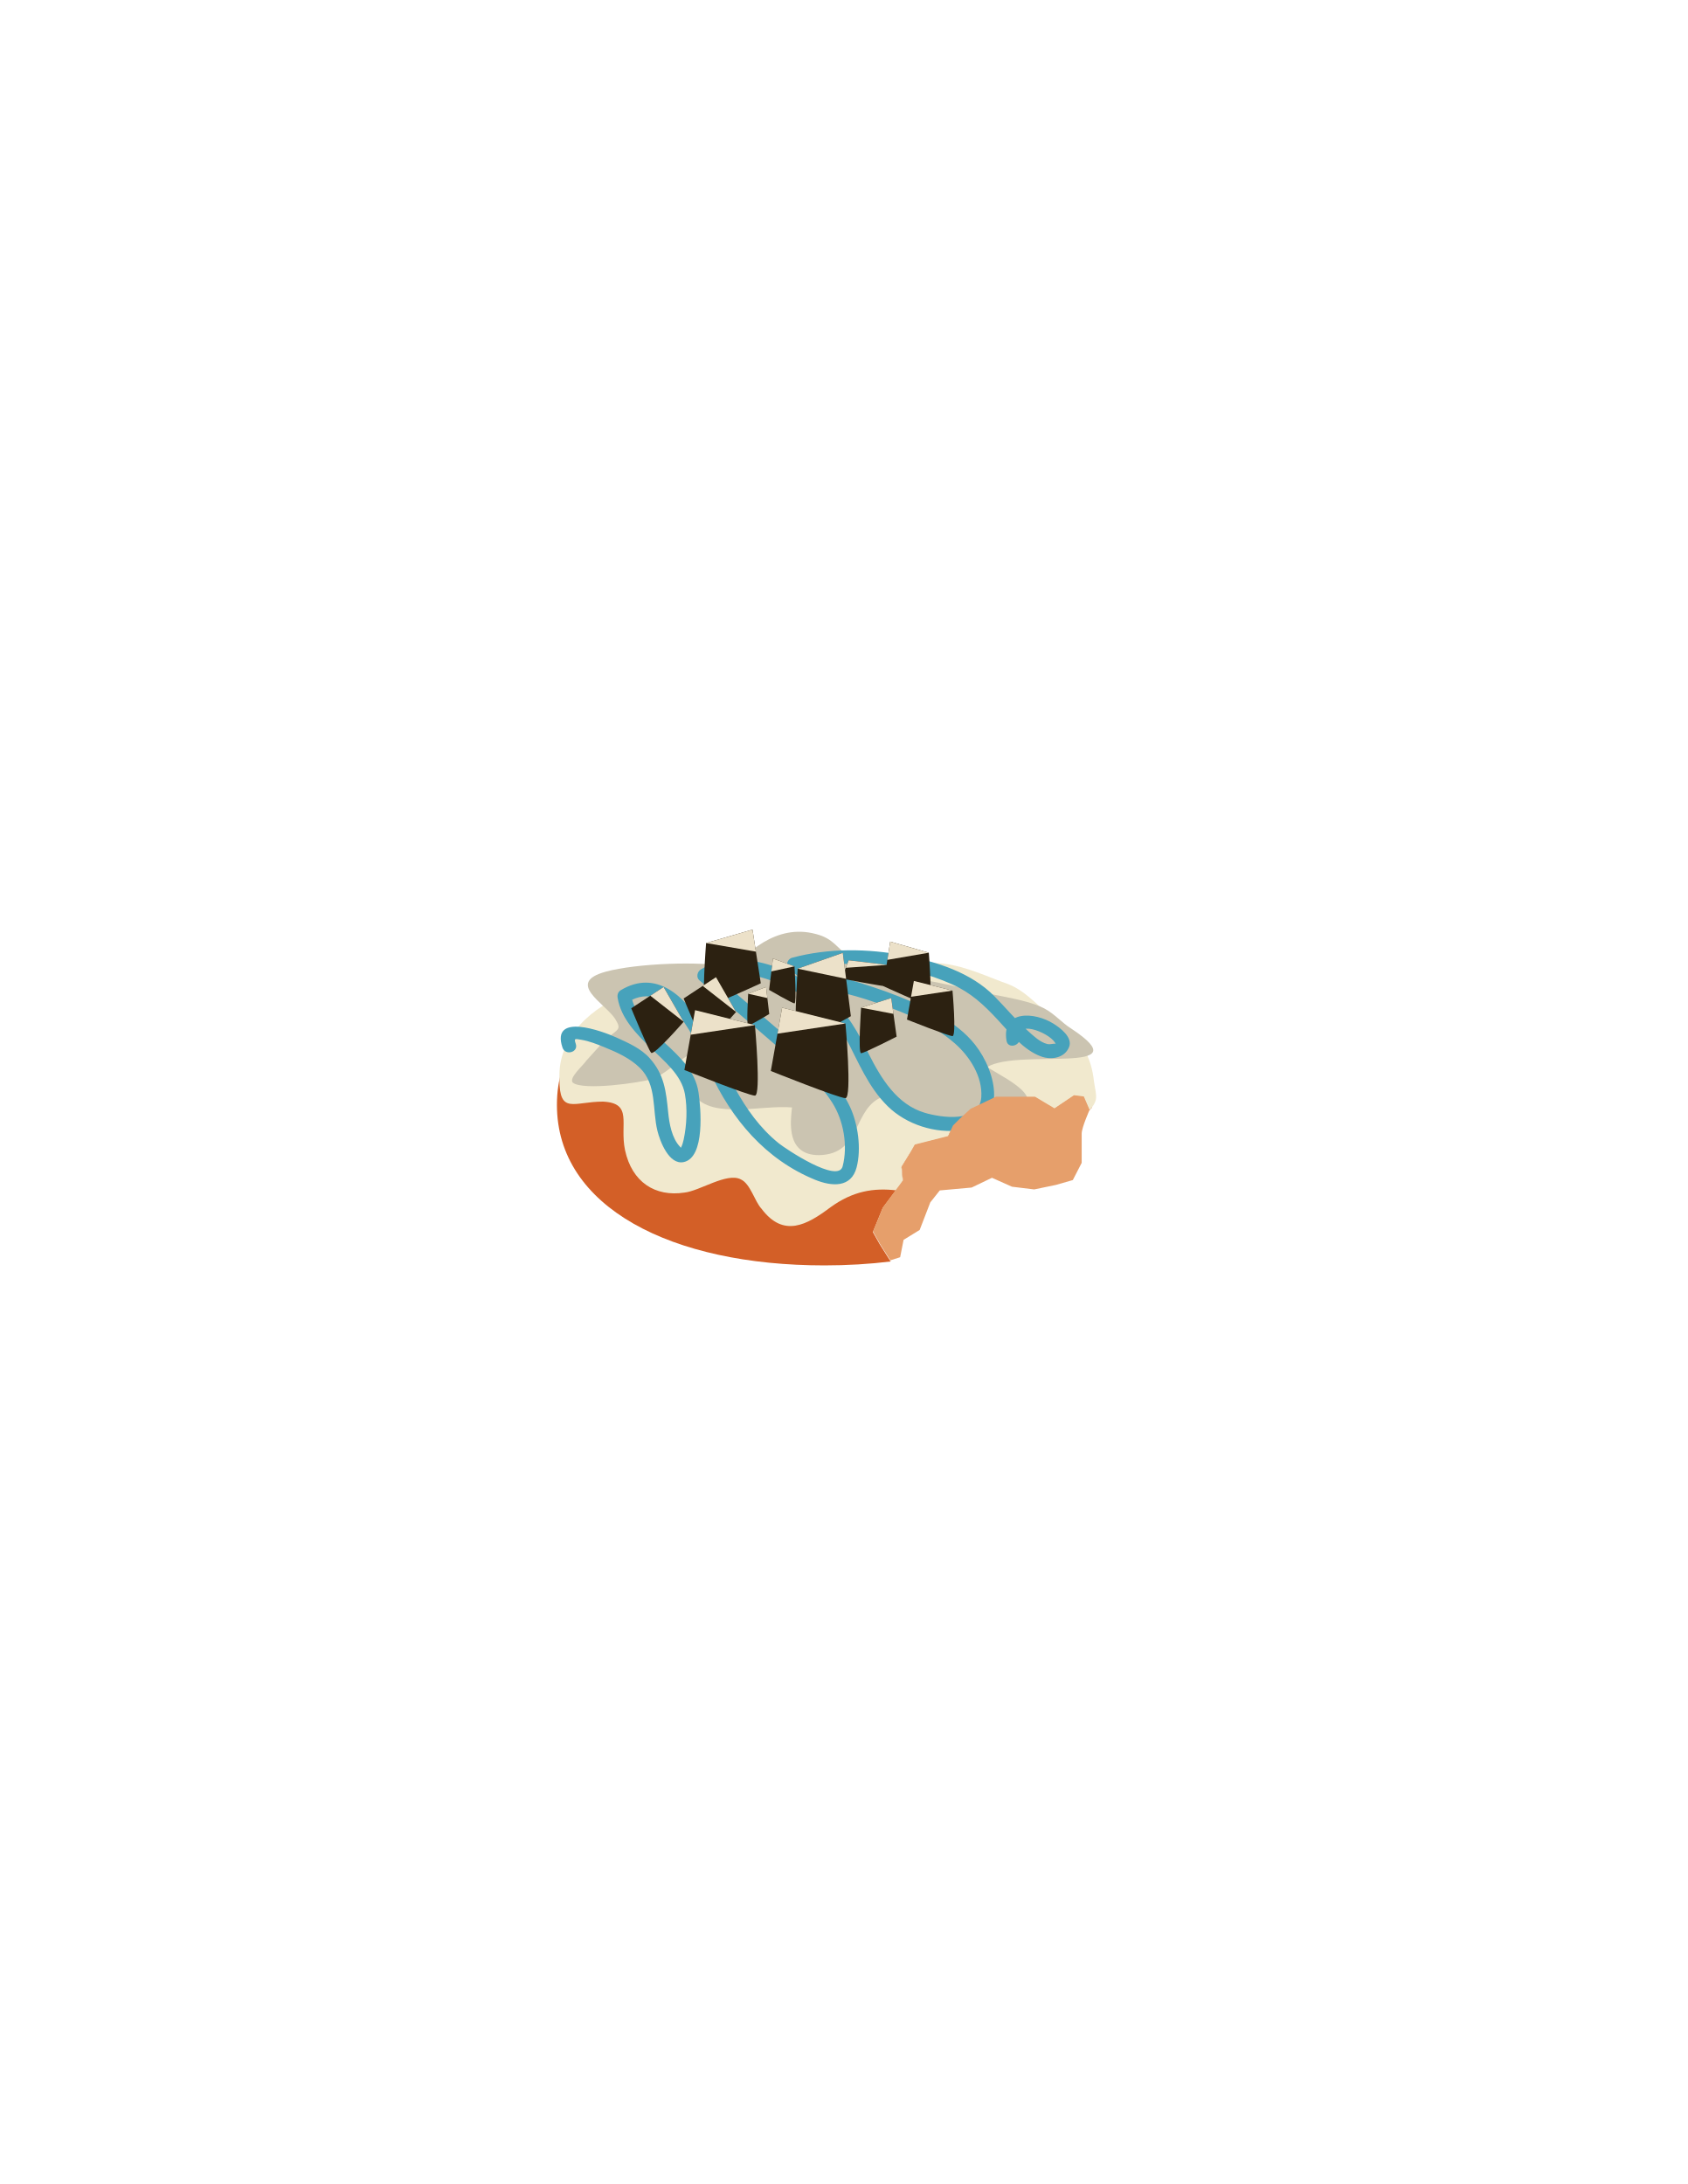
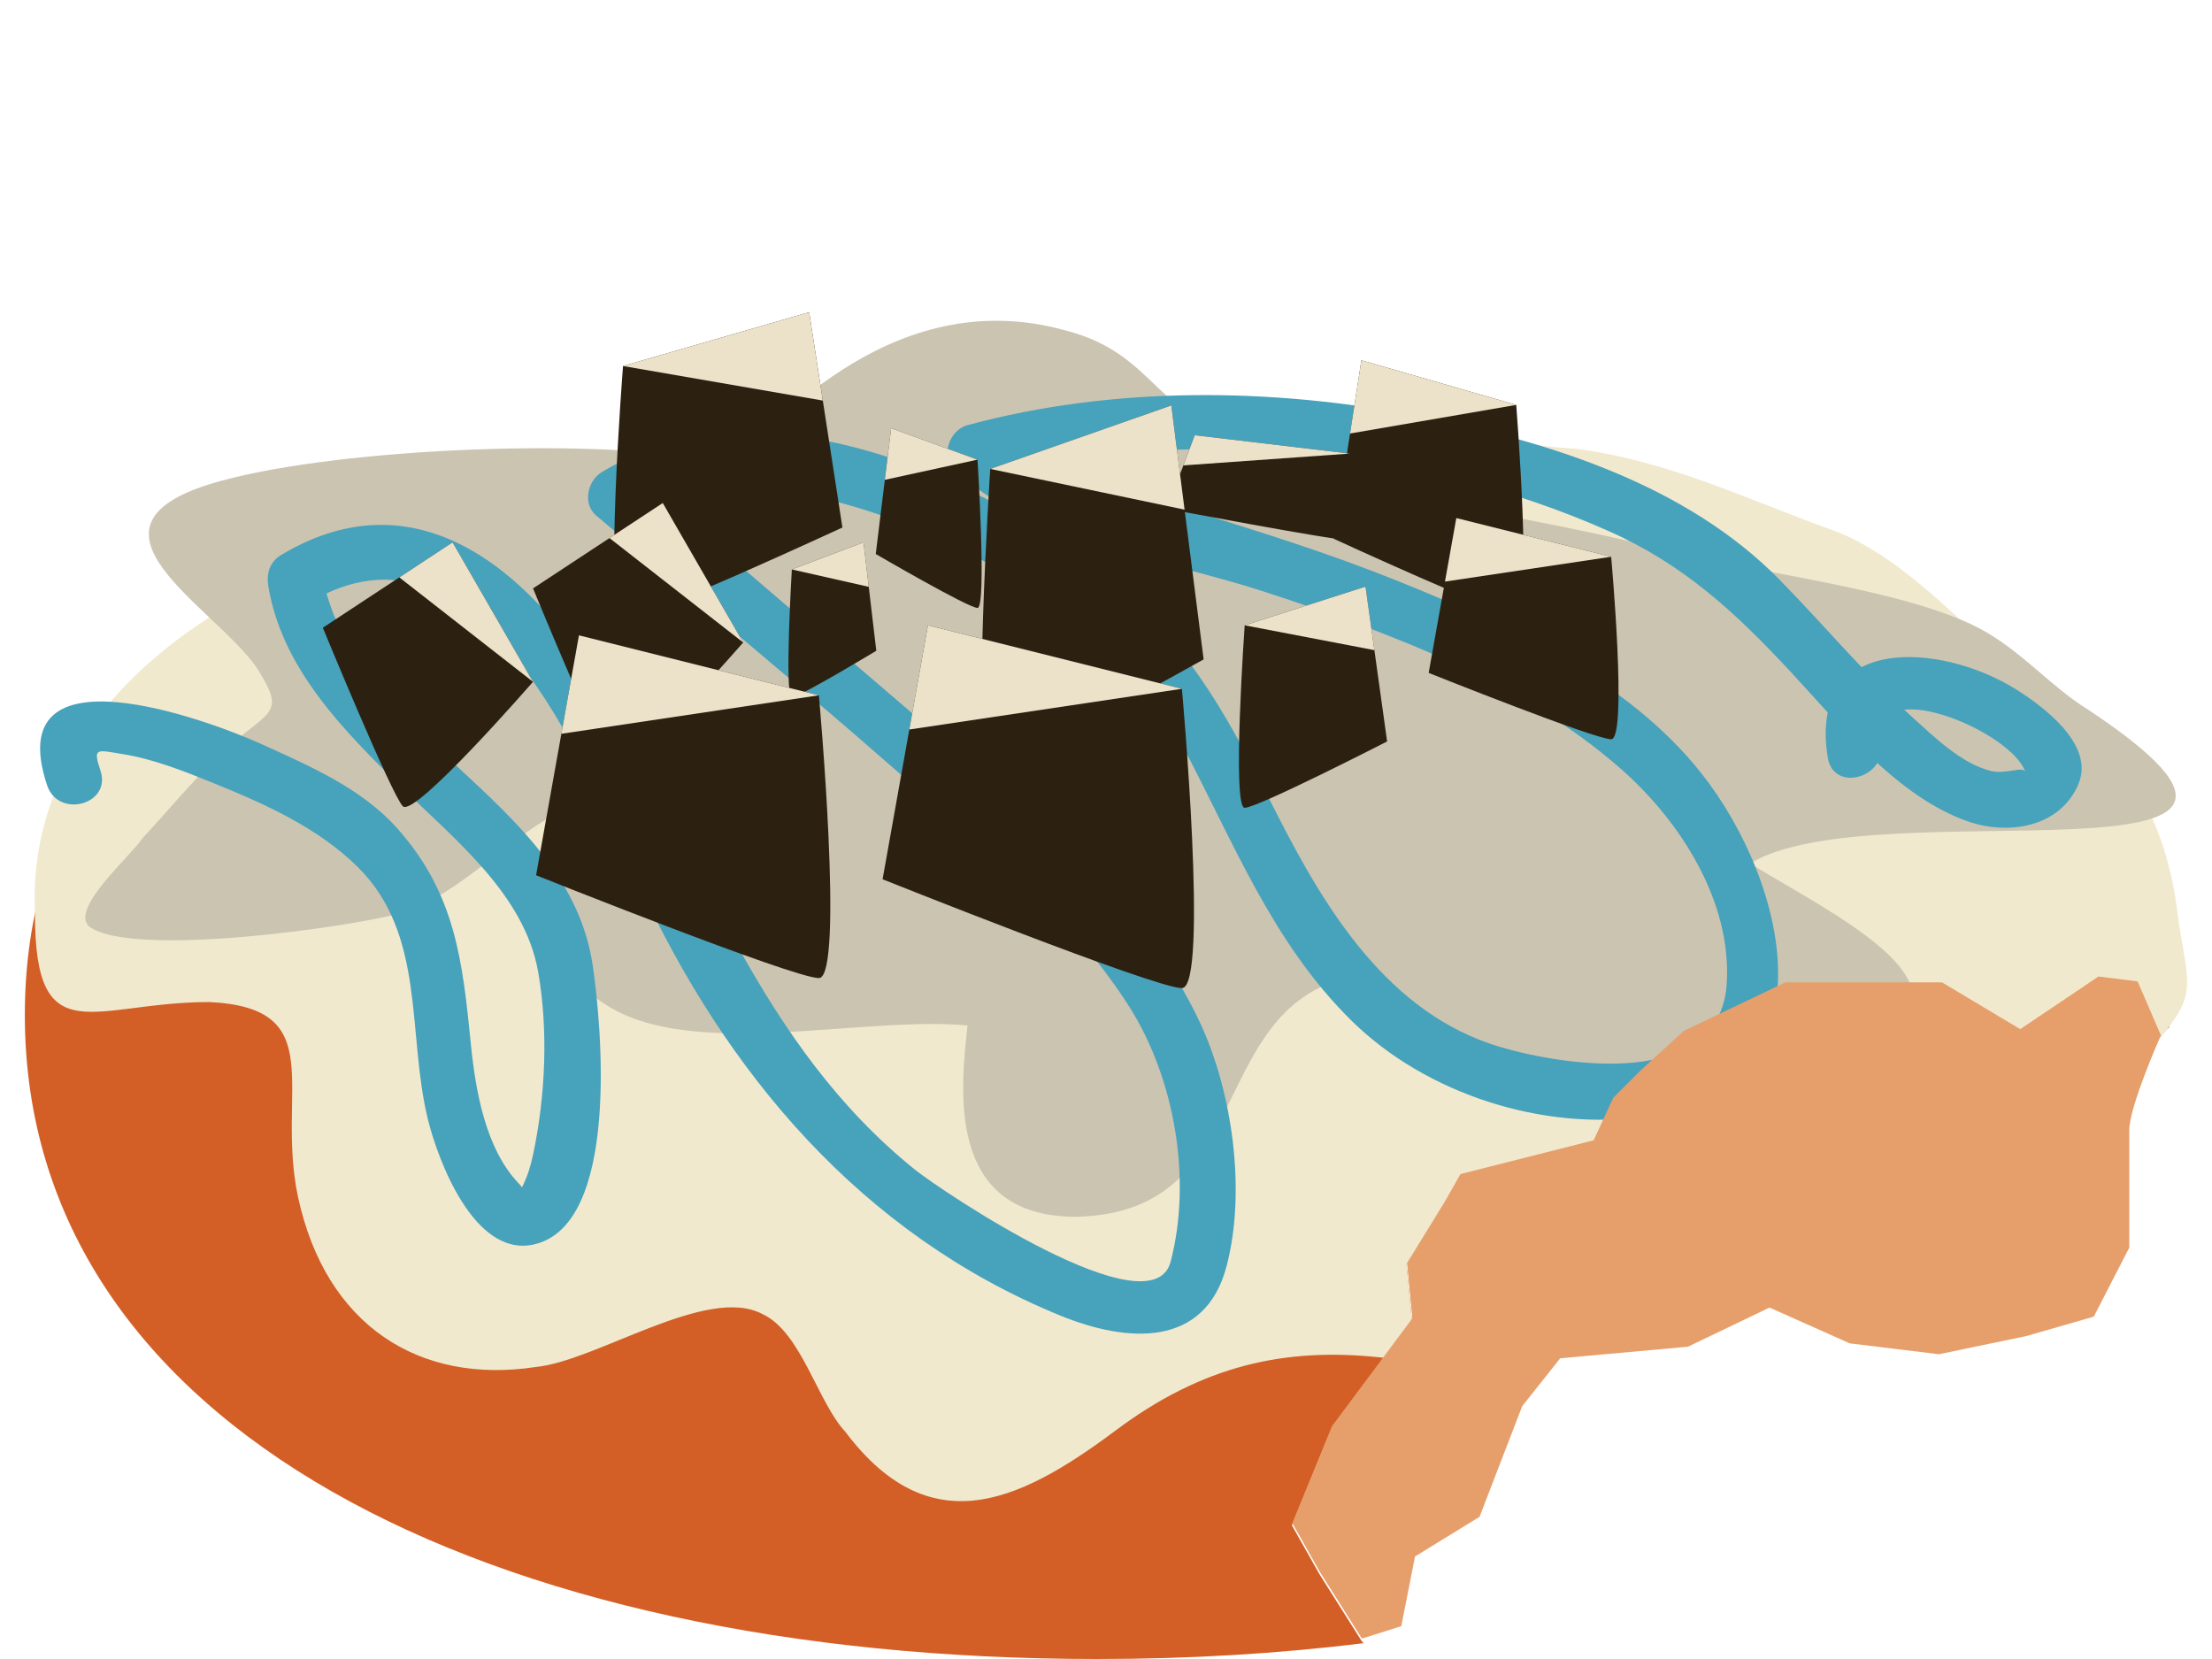
- <svg xmlns="http://www.w3.org/2000/svg" version="1.1" id="Layer_1" x="0px" y="0px" width="612px" height="792px" viewBox="0 0 612 792" enable-background="new 0 0 612 792" xml:space="preserve">
-   <path fill="#D35F27" d="M395.831,401.771c0.021-0.559,0.033-0.553,0.033-1.116c0-37.279-41.755-53.438-96.964-53.438  c-55.21,0-96.964,16.157-96.964,53.438s41.754,58.229,96.964,58.229c8.372,0,16.43-0.484,24.084-1.432l-0.196-0.221l-3.813-6.041  l-2.478-4.394l3.599-8.787l7.252-9.735l-0.481-5l3.414-5.547l1.415-2.498l12.047-3.054l1.769-3.844l2.478-2.476l3.892-3.566  l9.2-4.393h14.152l7.076,4.232l7.075-4.76l3.539,0.445l2.104,4.871C395.025,402.691,395.305,402.189,395.831,401.771z" />
+ <svg xmlns="http://www.w3.org/2000/svg" version="1.1" id="Layer_1" x="0px" y="0px" width="200px" height="150px" viewBox="198.9 308.884 200 150" enable-background="new 198.9 308.884 200 150" xml:space="preserve">
  <g>
-     <path fill="#F1E9CE" d="M392.923,397.818l2.104,4.873c3.326-3.914,2.524-4.855,1.662-10.366c-1-9.048-4.197-14.732-12.197-20.587   c-5.5-4.258-11.871-12.171-18.871-14.832c-7.5-2.661-15-6.388-23.5-7.452c-8.5-0.532-9.637-2.065-17.855-3.052   c-28.667-3.441-57.578-0.438-82.078,8.078c-5,1.597-9.484,3.707-13.946,5.408c-13.132,5.008-26.171,15.709-25.39,31.625   c0,12.772,5.27,7.971,15.77,7.971c11,0.531,6,7.983,8,17.563c2.5,11.709,11,17.031,21.5,15.435c5.5-0.531,15.5-7.45,20.5-4.789   c3.5,1.597,5,7.982,7.5,10.645c8,10.645,16.5,5.854,25-0.531c8.088-5.871,15.639-7.127,24.037-6.117l2.19-3.412l-0.481-5   l3.414-5.547l1.415-2.498l12.047-3.053l1.769-3.845l2.478-2.476l3.892-3.566l9.2-4.393h14.152l7.076,4.232l7.075-4.76   L392.923,397.818z" />
-   </g>
-   <g>
+     <path fill="#D35F27" d="M395.041,401.771c0.021-0.56,0.033-0.554,0.033-1.116c0-37.279-41.755-53.438-96.965-53.438   s-96.964,16.157-96.964,53.438c0,37.28,41.754,58.229,96.964,58.229c8.373,0,16.431-0.483,24.085-1.432l-0.196-0.221l-3.813-6.041   l-2.478-4.395l3.599-8.787l7.252-9.734l-0.48-5l3.414-5.548l1.415-2.497l12.047-3.055l1.769-3.844l2.479-2.476l3.892-3.566   l9.2-4.393h14.152l7.076,4.231l7.074-4.76l3.539,0.445l2.104,4.87C394.235,402.691,394.515,402.189,395.041,401.771z" />
    <g>
-       <path fill="#CBC4B1" d="M264.853,350.698c-10.34-2.33-34.288-1.332-45.172,1.662c-14.695,3.992-0.545,11.313,3.266,16.969    c2.72,4.324,1.086,3.66-3.266,7.653c-2.723,2.66-4.898,5.323-7.077,7.651c-1.087,1.663-6.531,6.322-4.899,7.984    c3.812,2.994,24.491,0,28.846-1.33c4.899-1.997,8.164-5.656,12.521-8.317c3.809,4.325-1.089,9.981,2.721,14.306    c6.53,8.649,24.491,3.328,35.376,4.326c-0.544,5.321-2.178,17.299,9.795,17.299c15.787-0.33,11.975-17.299,23.402-21.291    c5.445,1.996,8.709,7.317,14.695,8.982c7.619,1.996,22.857,0.998,29.392-1.331c17.959-5.655,2.179-12.976-6.533-18.299    c11.431-6.987,56.604,3.326,30.479-13.974c-3.267-1.996-5.987-5.324-9.797-7.32c-7.074-3.659-20.684-4.99-29.389-7.319    c-13.063-3.327-31.023-4.99-41.363-11.645c-4.354-2.662-5.445-6.321-11.975-7.985c-14.697-3.992-25.58,7.319-31.567,13.975    L264.853,350.698z" />
+       <path fill="#F1E9CE" d="M392.133,397.818l2.104,4.873c3.325-3.914,2.523-4.855,1.662-10.366c-1-9.048-4.197-14.732-12.197-20.587    c-5.5-4.258-11.871-12.171-18.871-14.832c-7.5-2.661-15-6.388-23.5-7.452c-8.5-0.532-9.637-2.065-17.855-3.052    c-28.667-3.441-57.578-0.438-82.078,8.078c-5,1.597-9.484,3.707-13.946,5.408c-13.132,5.008-26.171,15.709-25.39,31.625    c0,12.772,5.27,7.971,15.77,7.971c11,0.53,6,7.982,8,17.563c2.5,11.709,11,17.031,21.5,15.436c5.5-0.531,15.5-7.45,20.5-4.789    c3.5,1.597,5,7.981,7.5,10.645c8,10.646,16.5,5.854,25-0.531c8.088-5.871,15.639-7.127,24.038-6.117l2.189-3.411l-0.48-5    l3.414-5.548l1.415-2.497l12.047-3.054l1.769-3.845l2.479-2.476l3.892-3.566l9.2-4.393h14.152l7.075,4.231l7.075-4.76    L392.133,397.818z" />
    </g>
    <g>
      <g>
-         <path fill="#47A2BB" d="M208.775,378.56c-0.708-2.116-0.364-1.878,2.016-1.493c2.828,0.457,5.578,1.559,8.218,2.627     c4.651,1.882,9.462,4.045,13.05,7.602c6.159,6.106,4.423,15.065,6.317,22.782c0.909,3.702,4.171,12.447,9.503,11.342     c7.909-1.643,6.21-19.869,5.398-25.279c-2.287-15.248-22.012-20.583-24.503-35.58c-0.383,0.941-0.766,1.883-1.149,2.823     c15.366-9.227,24.812,14.479,29.712,25.166c7.977,17.394,20.266,31.935,38.197,39.273c6.067,2.483,13.12,2.981,15.067-4.483     c1.781-6.826,0.508-15.779-2.439-22.053c-4.417-9.396-12.265-16.221-20.032-22.829c-10.352-8.809-20.634-17.704-31-26.5     c-0.168,1.309-0.337,2.617-0.506,3.926c8.527-5.135,19.372-2.174,27.82,1.647c8.732,3.95,17.7,10.315,22.26,18.956     c4.576,8.67,8.06,17.666,15.185,24.683c6.725,6.621,17.323,10.029,26.662,8.658c17.238-2.53,12.846-21.044,4.996-30.993     c-6.766-8.576-17.672-13.468-27.539-17.445c-6.045-2.438-12.283-4.39-18.506-6.314c-5.81-1.798-13.244-2.951-17.871-7.117     c-0.368,1.393-0.735,2.785-1.103,4.179c18.19-4.904,39.562-2.855,56.718,4.812c6.753,3.019,11.438,7.389,16.393,12.724     c4.463,4.803,9.553,11.225,15.969,13.473c3.683,1.289,8.369,0.533,10.009-3.38c1.493-3.563-3.204-7.024-5.642-8.552     c-6.857-4.299-18.869-5.065-17.021,6.179c0.521,3.175,5.339,1.823,4.82-1.33c-1.076-6.554,11.898-1.009,13.037,2.619     c-0.181-0.571-1.787,0.243-3.118-0.093c-2.653-0.669-5.027-2.998-6.986-4.76c-4.323-3.891-8.062-8.4-12.13-12.546     c-8.447-8.605-20.973-12.524-32.508-14.766c-13.35-2.593-27.684-2.755-40.869,0.799c-1.748,0.472-2.518,2.905-1.103,4.179     c7.161,6.447,18.864,7.938,27.789,10.847c11.293,3.682,23.344,8.123,32.393,16.087c5.373,4.729,10.014,12.004,9.535,19.403     c-0.62,9.613-14.623,7.452-20.506,5.706c-10.054-2.983-15.764-12.373-20.213-21.153c-4.086-8.058-7.441-14.718-14.519-20.609     c-11.693-9.736-31.897-18.985-46.472-10.206c-1.293,0.778-1.763,2.859-0.506,3.926c8.958,7.601,18.018,15.081,26.858,22.819     c7.593,6.646,15.888,12.982,21.352,21.607c4.084,6.447,5.676,15.571,3.729,23.032c-1.667,6.385-20.692-6.354-23.167-8.353     c-13.872-11.207-19.08-27.599-27.651-42.421c-6.313-10.918-16.823-20.794-29.616-13.111c-1.038,0.623-1.337,1.689-1.149,2.823     c1.243,7.482,6.839,13.063,12.034,18.164c4.814,4.727,11.128,9.703,12.361,16.695c0.932,5.283,0.658,11.267-0.453,16.494     c-0.22,1.037-0.522,2.062-1.016,3.001c-0.29,0.554,0.713,0.682-0.305-0.383c-2.988-3.122-3.892-8.411-4.304-12.525     c-0.758-7.57-1.392-13.656-6.677-19.576c-3.207-3.591-7.822-5.58-12.113-7.537c-5.007-2.284-23.833-9.215-19.528,3.667     C204.97,382.932,209.8,381.627,208.775,378.56L208.775,378.56z" />
+         <path fill="#CBC4B1" d="M264.063,350.698c-10.34-2.33-34.288-1.332-45.172,1.662c-14.695,3.992-0.545,11.313,3.266,16.969     c2.72,4.324,1.086,3.66-3.266,7.653c-2.723,2.66-4.898,5.323-7.077,7.651c-1.087,1.663-6.531,6.322-4.899,7.984     c3.812,2.994,24.491,0,28.846-1.33c4.899-1.997,8.164-5.656,12.521-8.317c3.809,4.325-1.089,9.981,2.721,14.306     c6.53,8.648,24.491,3.328,35.376,4.325c-0.544,5.321-2.178,17.3,9.795,17.3c15.788-0.33,11.976-17.3,23.403-21.291     c5.444,1.996,8.709,7.316,14.694,8.981c7.619,1.996,22.857,0.998,29.393-1.331c17.959-5.654,2.179-12.976-6.533-18.299     c11.431-6.987,56.604,3.326,30.479-13.974c-3.268-1.996-5.987-5.324-9.798-7.32c-7.073-3.659-20.684-4.99-29.389-7.319     c-13.063-3.327-31.022-4.99-41.363-11.645c-4.354-2.662-5.445-6.321-11.975-7.985c-14.697-3.992-25.58,7.319-31.567,13.975     L264.063,350.698z" />
+       </g>
+       <g>
+         <g>
+           <path fill="#47A2BB" d="M207.984,378.56c-0.708-2.116-0.364-1.878,2.016-1.493c2.828,0.457,5.578,1.559,8.218,2.627      c4.651,1.882,9.462,4.045,13.05,7.602c6.159,6.106,4.423,15.065,6.317,22.782c0.909,3.702,4.171,12.447,9.503,11.342      c7.909-1.643,6.21-19.869,5.398-25.279c-2.287-15.248-22.012-20.583-24.503-35.58c-0.383,0.941-0.766,1.883-1.149,2.823      c15.366-9.227,24.812,14.479,29.712,25.166c7.977,17.395,20.266,31.936,38.197,39.273c6.067,2.482,13.121,2.98,15.067-4.483      c1.781-6.826,0.509-15.778-2.438-22.053c-4.417-9.396-12.266-16.221-20.033-22.829c-10.352-8.809-20.634-17.704-31-26.5      c-0.168,1.309-0.337,2.617-0.506,3.926c8.527-5.135,19.372-2.174,27.82,1.647c8.732,3.95,17.7,10.315,22.26,18.956      c4.577,8.67,8.06,17.666,15.185,24.683c6.726,6.621,17.323,10.029,26.662,8.658c17.238-2.53,12.846-21.044,4.996-30.993      c-6.766-8.576-17.672-13.468-27.539-17.445c-6.045-2.438-12.283-4.39-18.506-6.314c-5.811-1.798-13.245-2.951-17.872-7.117      c-0.368,1.393-0.735,2.785-1.103,4.179c18.19-4.904,39.563-2.855,56.719,4.812c6.753,3.019,11.438,7.389,16.393,12.724      c4.463,4.803,9.554,11.225,15.97,13.473c3.683,1.289,8.368,0.533,10.009-3.38c1.493-3.563-3.204-7.024-5.643-8.552      c-6.856-4.299-18.869-5.065-17.021,6.179c0.521,3.175,5.339,1.823,4.82-1.33c-1.076-6.554,11.897-1.009,13.036,2.619      c-0.181-0.571-1.786,0.243-3.117-0.093c-2.653-0.669-5.027-2.998-6.986-4.76c-4.323-3.891-8.063-8.4-12.13-12.546      c-8.447-8.605-20.974-12.524-32.508-14.766c-13.351-2.593-27.685-2.755-40.87,0.799c-1.748,0.472-2.518,2.905-1.103,4.179      c7.161,6.447,18.864,7.938,27.789,10.847c11.293,3.682,23.344,8.123,32.394,16.087c5.373,4.729,10.014,12.004,9.535,19.403      c-0.62,9.613-14.623,7.452-20.507,5.706c-10.054-2.983-15.764-12.373-20.213-21.153c-4.086-8.058-7.44-14.718-14.519-20.609      c-11.693-9.736-31.897-18.985-46.472-10.206c-1.293,0.778-1.763,2.859-0.506,3.926c8.958,7.601,18.018,15.081,26.858,22.819      c7.593,6.646,15.888,12.982,21.352,21.607c4.084,6.447,5.677,15.571,3.729,23.032c-1.667,6.385-20.692-6.354-23.167-8.354      c-13.872-11.207-19.08-27.599-27.651-42.42c-6.313-10.918-16.823-20.794-29.616-13.111c-1.038,0.623-1.337,1.689-1.149,2.823      c1.243,7.482,6.839,13.063,12.034,18.164c4.814,4.727,11.128,9.703,12.361,16.695c0.932,5.283,0.658,11.267-0.453,16.494      c-0.22,1.037-0.522,2.062-1.016,3.001c-0.29,0.554,0.713,0.682-0.305-0.383c-2.988-3.122-3.892-8.411-4.304-12.525      c-0.758-7.57-1.392-13.656-6.677-19.576c-3.207-3.591-7.822-5.58-12.113-7.537c-5.007-2.284-23.833-9.215-19.528,3.667      C204.18,382.932,209.009,381.627,207.984,378.56L207.984,378.56z" />
+         </g>
+       </g>
+       <g>
+         <path fill="#2C2111" d="M321.991,341.462l14,4.032c0,0,1.5,19.014,0,19.014s-16.5-6.912-16.5-6.912L321.991,341.462z" />
+         <polygon fill="#ECE1C9" points="320.965,348.081 335.991,345.494 321.991,341.462    " />
+       </g>
+       <g>
+         <path fill="#2C2111" d="M272.062,337.112l-16.83,4.865c0,0-1.801,22.944,0,22.944c1.804,0,19.836-8.343,19.836-8.343     L272.062,337.112z" />
+         <polygon fill="#ECE1C9" points="273.293,345.101 255.23,341.978 272.062,337.112    " />
+       </g>
+       <g>
+         <path fill="#2C2111" d="M279.475,347.6l7.809,2.844c0,0,0.837,13.406,0,13.406c-0.837,0-9.202-4.875-9.202-4.875L279.475,347.6z" />
+         <polygon fill="#ECE1C9" points="278.901,352.268 287.283,350.443 279.475,347.6    " />
+       </g>
+       <g>
+         <path fill="#2C2111" d="M258.824,354.365l7.271,12.608c0,0-10.726,12.344-11.771,11.248c-1.046-1.096-7.23-16.137-7.23-16.137     L258.824,354.365z" />
+         <polygon fill="#ECE1C9" points="254.008,357.533 266.094,366.974 258.824,354.365    " />
+       </g>
+       <g>
+         <path fill="#2C2111" d="M276.974,357.922l-6.479,2.449c0,0-0.693,11.551,0,11.551c0.694,0,7.636-4.2,7.636-4.2L276.974,357.922z" />
+         <polygon fill="#ECE1C9" points="277.449,361.943 270.496,360.371 276.974,357.922    " />
+       </g>
+       <g>
+         <path fill="#2C2111" d="M239.82,357.921l7.271,12.608c0,0-10.726,12.344-11.772,11.249c-1.046-1.096-7.23-16.137-7.23-16.137     L239.82,357.921z" />
+         <polygon fill="#ECE1C9" points="235.005,361.089 247.091,370.529 239.82,357.921    " />
+       </g>
+       <g>
+         <path fill="#2C2111" d="M306.923,348.234l14,1.662c0,0,1.5,7.838,0,7.838s-16.5-2.85-16.5-2.85L306.923,348.234z" />
+         <polygon fill="#ECE1C9" points="305.897,350.963 320.923,349.896 306.923,348.234    " />
+       </g>
+       <g>
+         <path fill="#2C2111" d="M330.574,355.725l14,3.5c0,0,1.5,16.5,0,16.5s-16.5-6-16.5-6L330.574,355.725z" />
+         <polygon fill="#ECE1C9" points="329.548,361.47 344.574,359.225 330.574,355.725    " />
+       </g>
+       <g>
+         <path fill="#2C2111" d="M304.805,345.542l-16.371,5.74c0,0-1.753,27.063,0,27.063c1.754,0,19.293-9.841,19.293-9.841     L304.805,345.542z" />
+         <polygon fill="#ECE1C9" points="306.004,354.964 288.434,351.282 304.805,345.542    " />
+       </g>
+       <g>
+         <path fill="#2C2111" d="M282.8,365.422l22.962,5.74c0,0,2.461,27.063,0,27.063c-2.46,0-27.063-9.841-27.063-9.841L282.8,365.422z     " />
+         <polygon fill="#ECE1C9" points="281.117,374.844 305.762,371.162 282.8,365.422    " />
+       </g>
+       <g>
+         <path fill="#2C2111" d="M322.366,361.922l-10.926,3.5c0,0-1.171,16.5,0,16.5c1.172,0,12.877-6,12.877-6L322.366,361.922z" />
+         <polygon fill="#ECE1C9" points="323.167,367.667 311.44,365.422 322.366,361.922    " />
+       </g>
+       <g>
+         <path fill="#2C2111" d="M251.246,366.328l21.693,5.423c0,0,2.325,25.567,0,25.567c-2.324,0-25.567-9.297-25.567-9.297     L251.246,366.328z" />
+         <polygon fill="#ECE1C9" points="249.655,375.23 272.938,371.751 251.246,366.328    " />
      </g>
    </g>
-     <g>
-       <path fill="#2C2111" d="M322.781,341.462l14,4.032c0,0,1.5,19.014,0,19.014s-16.5-6.912-16.5-6.912L322.781,341.462z" />
-       <polygon fill="#ECE1C9" points="321.755,348.081 336.781,345.494 322.781,341.462   " />
-     </g>
-     <g>
-       <path fill="#2C2111" d="M272.852,337.112l-16.83,4.865c0,0-1.801,22.944,0,22.944c1.804,0,19.836-8.343,19.836-8.343    L272.852,337.112z" />
-       <polygon fill="#ECE1C9" points="274.084,345.101 256.021,341.978 272.852,337.112   " />
-     </g>
-     <g>
-       <path fill="#2C2111" d="M280.265,347.6l7.809,2.844c0,0,0.837,13.406,0,13.406s-9.202-4.875-9.202-4.875L280.265,347.6z" />
-       <polygon fill="#ECE1C9" points="279.692,352.268 288.073,350.443 280.265,347.6   " />
-     </g>
-     <g>
-       <path fill="#2C2111" d="M259.614,354.365l7.271,12.608c0,0-10.726,12.344-11.771,11.248c-1.046-1.096-7.23-16.137-7.23-16.137    L259.614,354.365z" />
-       <polygon fill="#ECE1C9" points="254.799,357.533 266.885,366.974 259.614,354.365   " />
-     </g>
-     <g>
-       <path fill="#2C2111" d="M277.764,357.922l-6.479,2.449c0,0-0.693,11.551,0,11.551c0.694,0,7.636-4.2,7.636-4.2L277.764,357.922z" />
-       <polygon fill="#ECE1C9" points="278.239,361.943 271.286,360.371 277.764,357.922   " />
-     </g>
-     <g>
-       <path fill="#2C2111" d="M240.611,357.921l7.271,12.608c0,0-10.726,12.344-11.772,11.249c-1.046-1.096-7.23-16.137-7.23-16.137    L240.611,357.921z" />
-       <polygon fill="#ECE1C9" points="235.796,361.089 247.882,370.529 240.611,357.921   " />
-     </g>
-     <g>
-       <path fill="#2C2111" d="M307.713,348.234l14,1.662c0,0,1.5,7.838,0,7.838s-16.5-2.85-16.5-2.85L307.713,348.234z" />
-       <polygon fill="#ECE1C9" points="306.687,350.963 321.713,349.896 307.713,348.234   " />
-     </g>
-     <g>
-       <path fill="#2C2111" d="M331.364,355.725l14,3.5c0,0,1.5,16.5,0,16.5s-16.5-6-16.5-6L331.364,355.725z" />
-       <polygon fill="#ECE1C9" points="330.338,361.47 345.364,359.225 331.364,355.725   " />
-     </g>
-     <g>
-       <path fill="#2C2111" d="M305.595,345.542l-16.371,5.74c0,0-1.753,27.063,0,27.063c1.754,0,19.293-9.841,19.293-9.841    L305.595,345.542z" />
-       <polygon fill="#ECE1C9" points="306.795,354.964 289.224,351.282 305.595,345.542   " />
-     </g>
-     <g>
-       <path fill="#2C2111" d="M283.591,365.422l22.962,5.74c0,0,2.461,27.063,0,27.063c-2.46,0-27.063-9.841-27.063-9.841    L283.591,365.422z" />
-       <polygon fill="#ECE1C9" points="281.907,374.844 306.553,371.162 283.591,365.422   " />
-     </g>
-     <g>
-       <path fill="#2C2111" d="M323.156,361.922l-10.926,3.5c0,0-1.17,16.5,0,16.5c1.172,0,12.877-6,12.877-6L323.156,361.922z" />
-       <polygon fill="#ECE1C9" points="323.957,367.667 312.23,365.422 323.156,361.922   " />
-     </g>
-     <g>
-       <path fill="#2C2111" d="M252.036,366.328l21.693,5.423c0,0,2.325,25.567,0,25.567c-2.324,0-25.567-9.297-25.567-9.297    L252.036,366.328z" />
-       <polygon fill="#ECE1C9" points="250.446,375.23 273.729,371.751 252.036,366.328   " />
-     </g>
+     <path fill="#E69F6B" d="M322.039,457.04l-3.813-6.041l-2.478-4.394l3.598-8.787l7.253-9.735l-0.48-5l3.413-5.548l1.416-2.498   l12.047-3.053l1.769-3.845l2.479-2.477l3.892-3.566l9.2-4.393h14.152l7.075,4.231l7.075-4.76l3.539,0.445l2.104,4.874   c0,0-2.86,6.401-2.86,8.599c0,2.198,0,10.599,0,10.599l-3.209,6.239l-6.124,1.761l-7.88,1.638l-8.063-0.985l-7.255-3.235   l-7.375,3.541l-11.546,1.043l-3.438,4.335l-3.854,9.999l-5.835,3.589l-1.243,6.299L322.039,457.04L322.039,457.04z" />
  </g>
-   <path fill="#E69F6B" d="M322.829,457.04l-3.813-6.041l-2.478-4.394l3.598-8.787l7.253-9.735l-0.481-5l3.413-5.548l1.416-2.498  l12.047-3.053l1.769-3.844l2.478-2.477l3.892-3.566l9.2-4.393h14.152l7.076,4.232l7.075-4.76l3.539,0.445l2.104,4.874  c0,0-2.86,6.401-2.86,8.599s0,10.598,0,10.598l-3.209,6.24l-6.124,1.76l-7.88,1.638l-8.062-0.985l-7.255-3.236l-7.375,3.541  l-11.546,1.043l-3.439,4.335l-3.854,9.999l-5.835,3.589l-1.243,6.299L322.829,457.04L322.829,457.04z" />
</svg>
